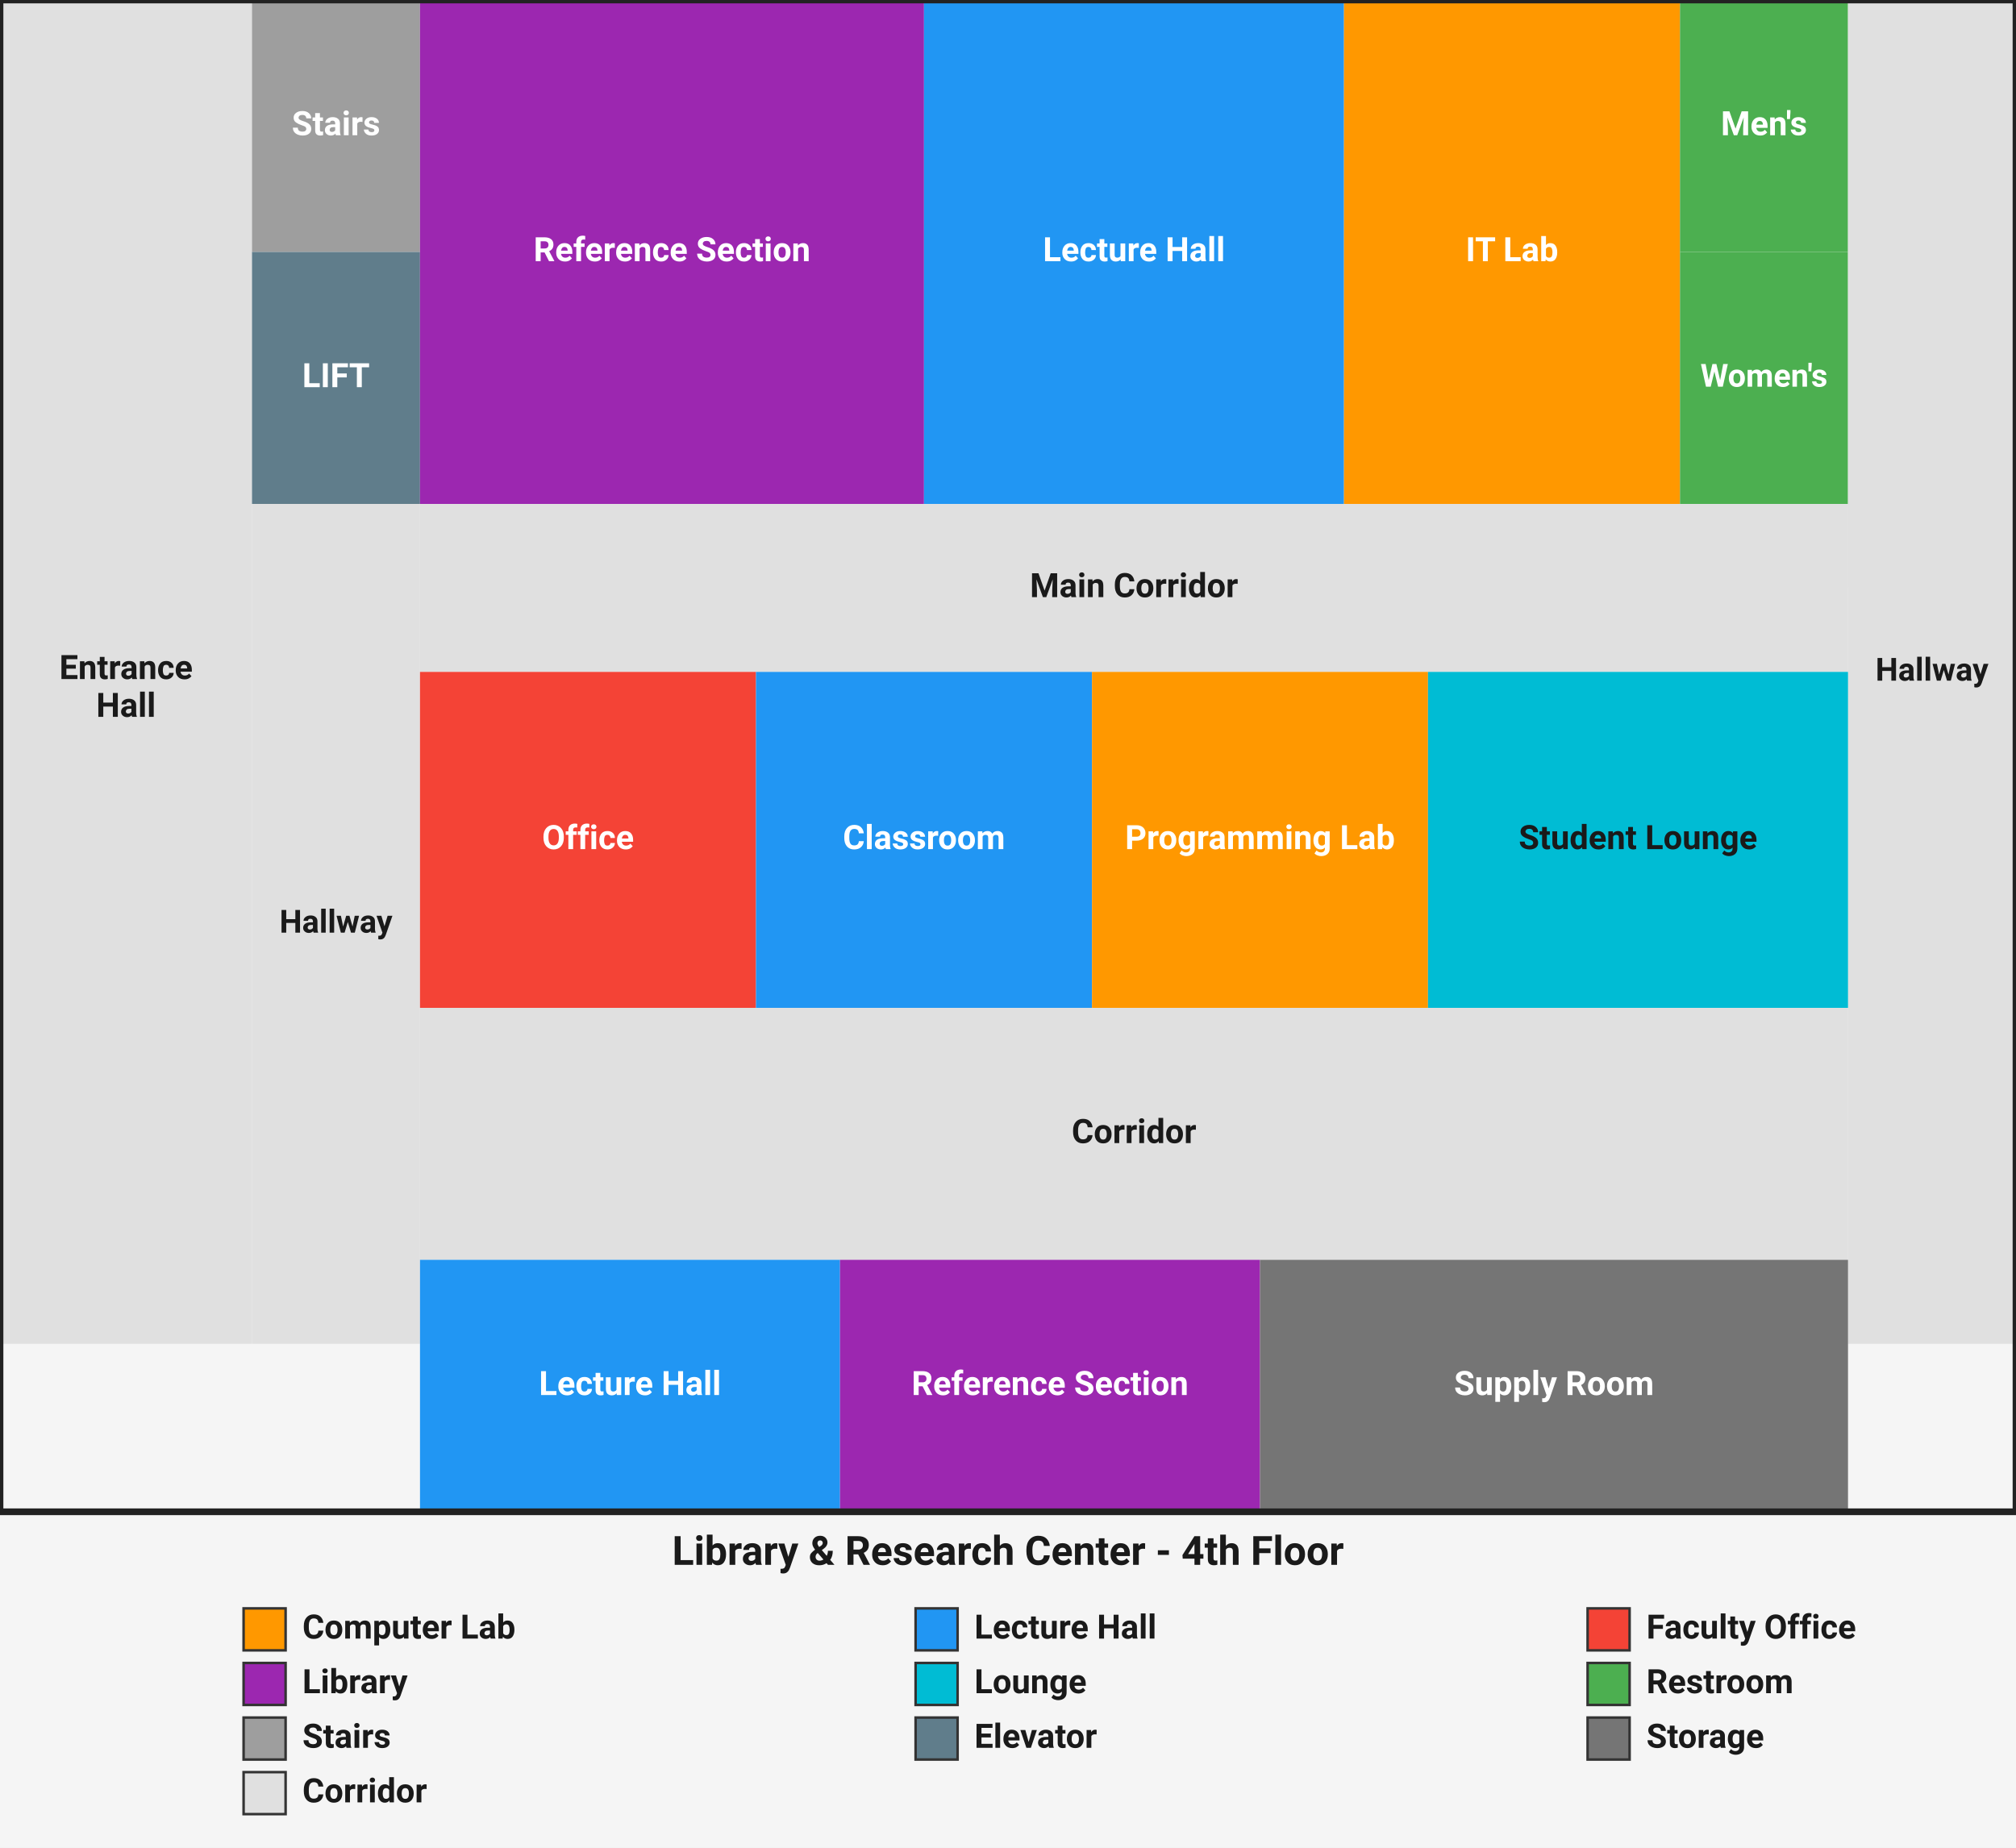
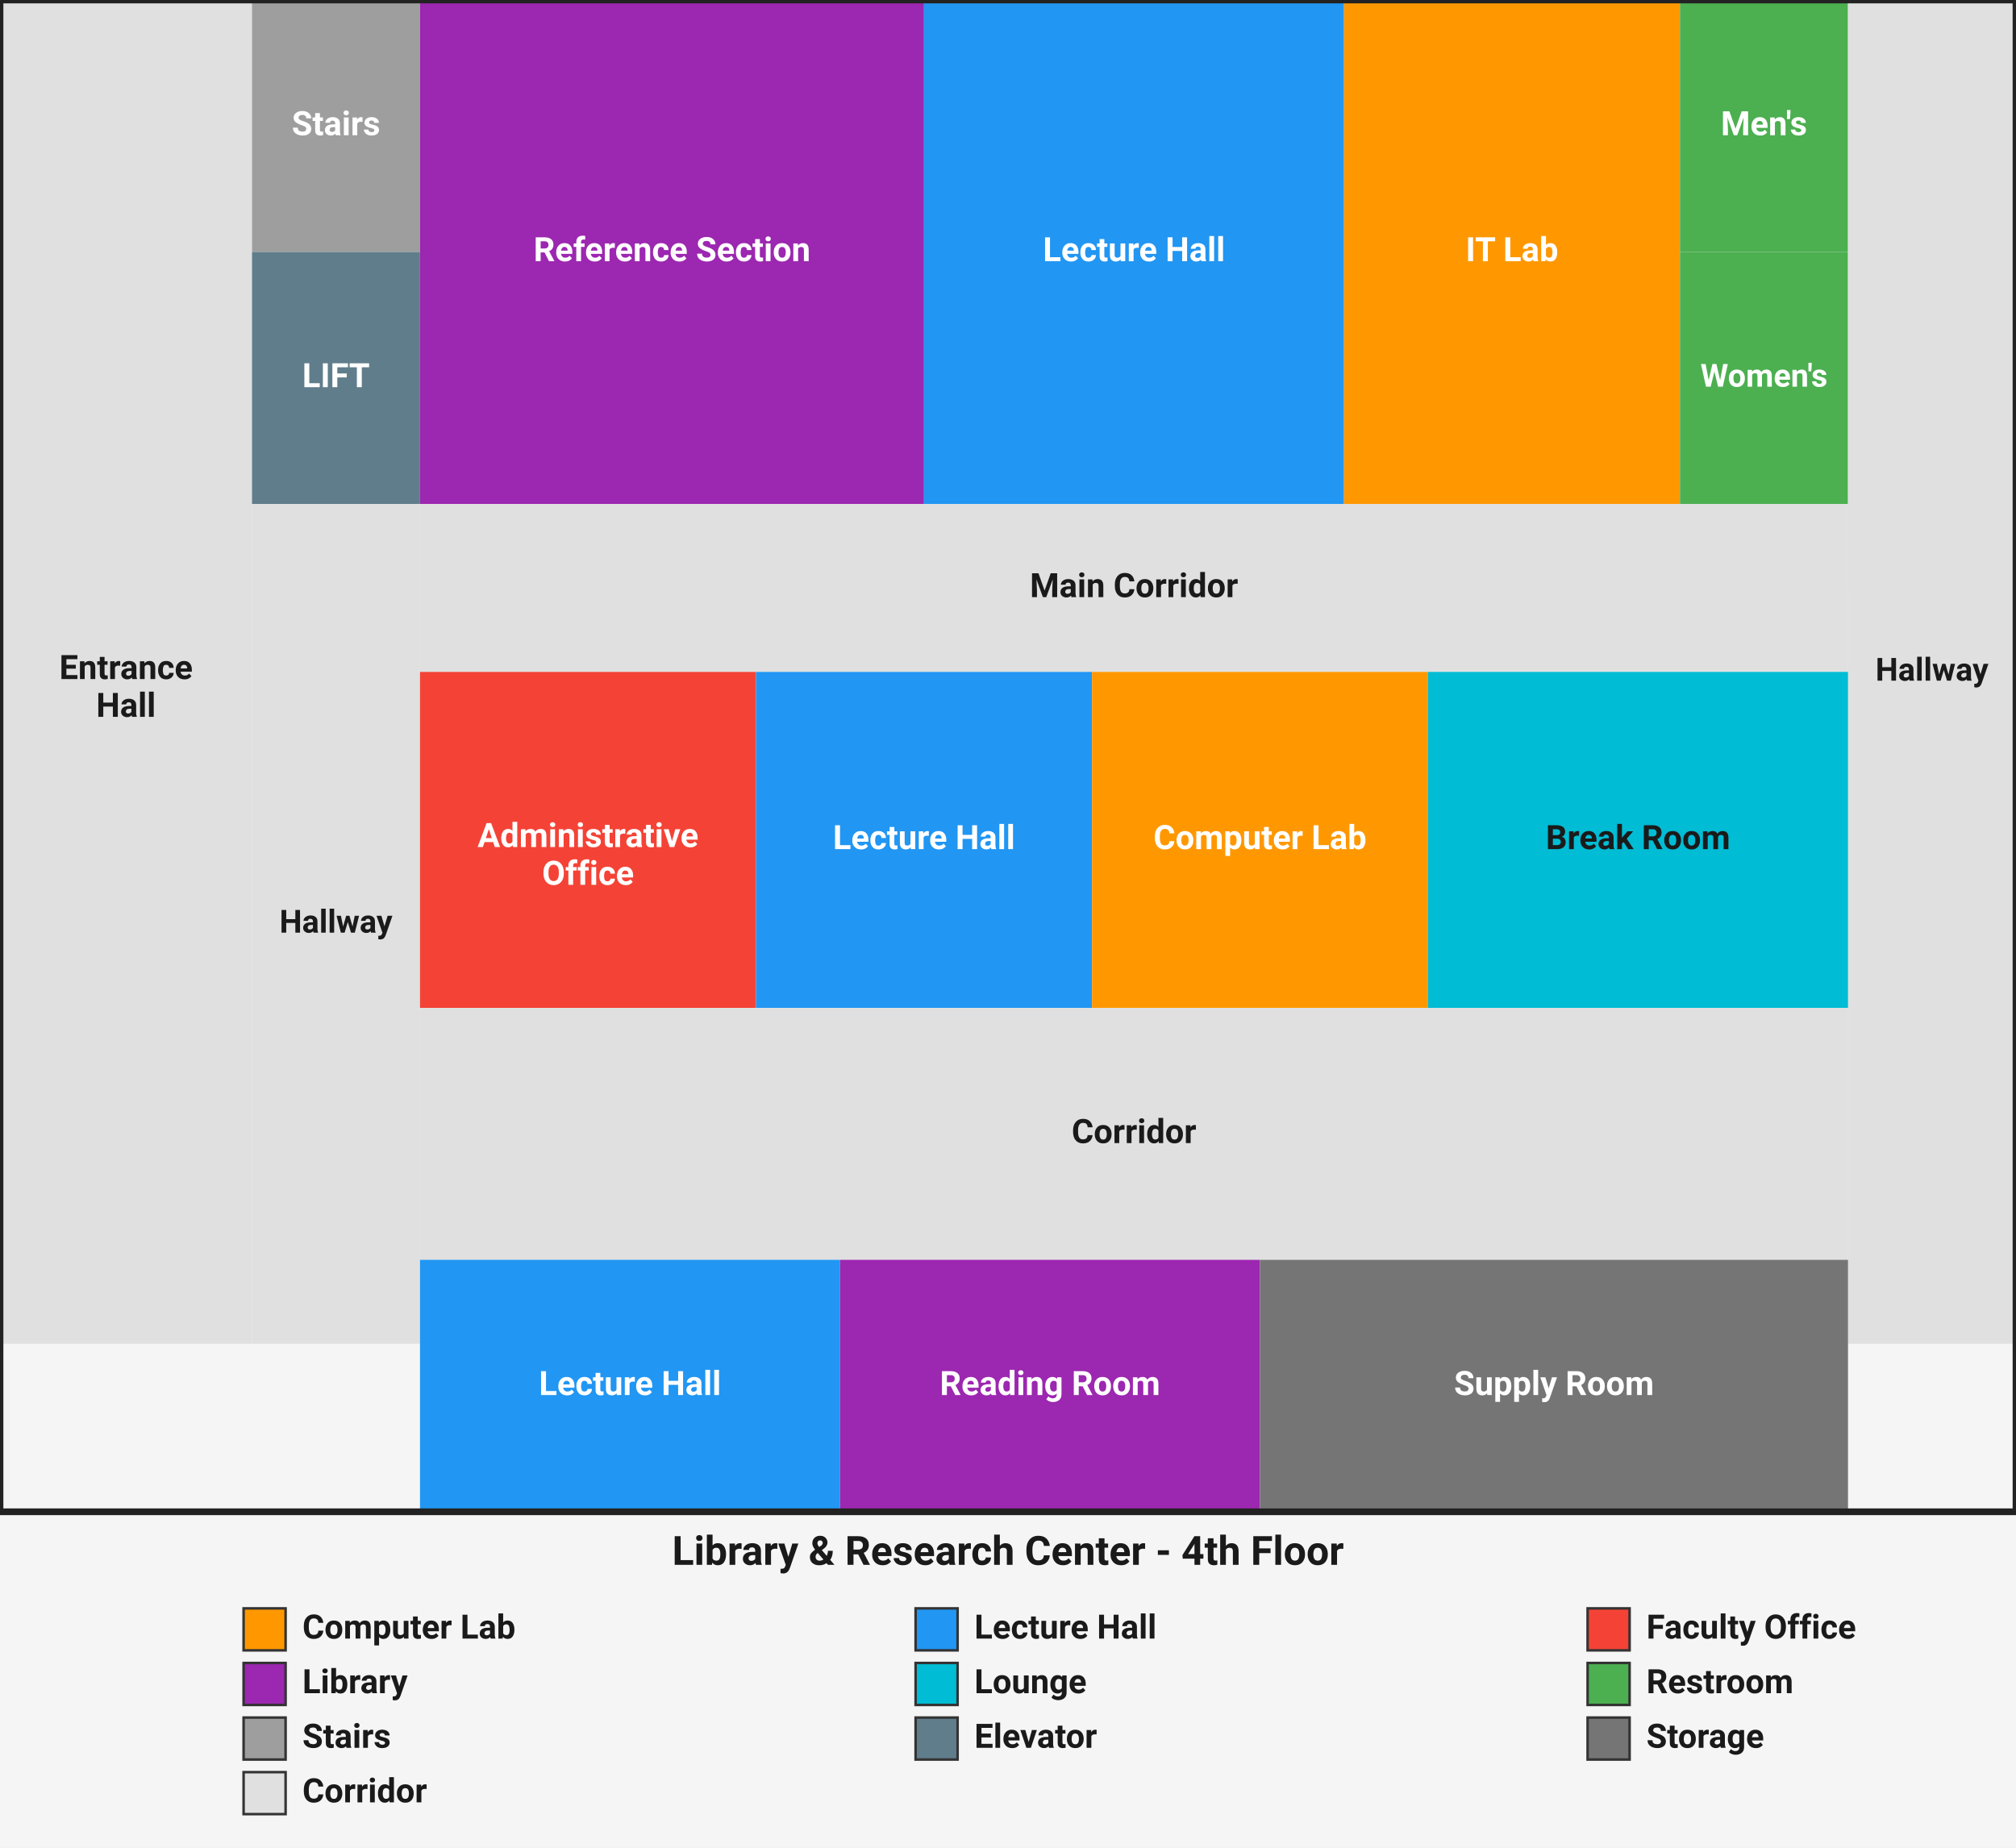
<svg xmlns="http://www.w3.org/2000/svg" viewBox="0 0 2400 2200" width="2400" height="2200" style="display:block; max-width:100%; height:auto;">
  <defs>
    <style>
      text { 
        -webkit-font-smoothing: antialiased;
        -moz-osx-font-smoothing: grayscale;
      }
    </style>
  </defs>
  <rect x="0" y="0" width="2400" height="2200" fill="#f5f5f5" />
  <rect x="0" y="0" width="300" height="1600" fill="#E0E0E0" stroke="none" />
  <g>
    <text x="150.0" y="797.5" font-family="Roboto,Segoe UI,Arial,sans-serif" font-size="40" font-weight="600" fill="#1a1a1a" text-anchor="middle" dominant-baseline="middle">
                  Entrance
                </text>
    <text x="150.0" y="842.5" font-family="Roboto,Segoe UI,Arial,sans-serif" font-size="40" font-weight="600" fill="#1a1a1a" text-anchor="middle" dominant-baseline="middle">
                  Hall
                </text>
  </g>
  <rect x="300" y="0" width="200" height="300" fill="#9E9E9E" stroke="none" />
  <text x="400.0" y="150.0" font-family="Roboto,Segoe UI,Arial,sans-serif" font-size="40" font-weight="600" fill="white" text-anchor="middle" dominant-baseline="middle">
              Stairs
            </text>
  <rect x="300" y="300" width="200" height="300" fill="#607D8B" stroke="none" />
  <text x="400.0" y="450.0" font-family="Roboto,Segoe UI,Arial,sans-serif" font-size="40" font-weight="600" fill="white" text-anchor="middle" dominant-baseline="middle">
              LIFT
            </text>
  <rect x="300" y="600" width="200" height="1000" fill="#E0E0E0" stroke="none" />
  <text x="400.0" y="1100.0" font-family="Roboto,Segoe UI,Arial,sans-serif" font-size="38" font-weight="600" fill="#1a1a1a" text-anchor="middle" dominant-baseline="middle">
              Hallway
            </text>
  <rect x="500" y="0" width="600" height="600" fill="#9C27B0" stroke="none" />
  <text x="800.0" y="300.0" font-family="Roboto,Segoe UI,Arial,sans-serif" font-size="40" font-weight="600" fill="white" text-anchor="middle" dominant-baseline="middle">
              Reference Section
            </text>
  <rect x="1100" y="0" width="500" height="600" fill="#2196F3" stroke="none" />
  <text x="1350.0" y="300.0" font-family="Roboto,Segoe UI,Arial,sans-serif" font-size="40" font-weight="600" fill="white" text-anchor="middle" dominant-baseline="middle">
              Lecture Hall
            </text>
  <rect x="1600" y="0" width="400" height="600" fill="#FF9800" stroke="none" />
  <text x="1800.0" y="300.0" font-family="Roboto,Segoe UI,Arial,sans-serif" font-size="40" font-weight="600" fill="white" text-anchor="middle" dominant-baseline="middle">
              IT Lab
            </text>
  <rect x="2000" y="0" width="200" height="300" fill="#4CAF50" stroke="none" />
  <text x="2100.0" y="150.0" font-family="Roboto,Segoe UI,Arial,sans-serif" font-size="40" font-weight="600" fill="white" text-anchor="middle" dominant-baseline="middle">
              Men's
            </text>
  <rect x="2000" y="300" width="200" height="300" fill="#4CAF50" stroke="none" />
  <text x="2100.0" y="450.0" font-family="Roboto,Segoe UI,Arial,sans-serif" font-size="38" font-weight="600" fill="white" text-anchor="middle" dominant-baseline="middle">
              Women's
            </text>
  <rect x="2000" y="600" width="200" height="100" fill="#E0E0E0" stroke="none" />
  <rect x="2200" y="0" width="200" height="1600" fill="#E0E0E0" stroke="none" />
  <text x="2300.0" y="800.0" font-family="Roboto,Segoe UI,Arial,sans-serif" font-size="38" font-weight="600" fill="#1a1a1a" text-anchor="middle" dominant-baseline="middle">
              Hallway
            </text>
  <rect x="500" y="600" width="1700" height="200" fill="#E0E0E0" stroke="none" />
  <text x="1350.0" y="700.0" font-family="Roboto,Segoe UI,Arial,sans-serif" font-size="40" font-weight="600" fill="#1a1a1a" text-anchor="middle" dominant-baseline="middle">
              Main Corridor
            </text>
  <rect x="500" y="800" width="400" height="400" fill="#F44336" stroke="none" />
-   <text x="700.0" y="1000.0" font-family="Roboto,Segoe UI,Arial,sans-serif" font-size="40" font-weight="600" fill="white" text-anchor="middle" dominant-baseline="middle">
-               Office
-             </text>
+   <g>
+     <text x="700.0" y="997.5" font-family="Roboto,Segoe UI,Arial,sans-serif" font-size="40" font-weight="600" fill="white" text-anchor="middle" dominant-baseline="middle">
+                   Administrative
+                 </text>
+     <text x="700.0" y="1042.5" font-family="Roboto,Segoe UI,Arial,sans-serif" font-size="40" font-weight="600" fill="white" text-anchor="middle" dominant-baseline="middle">
+                   Office
+                 </text>
+   </g>
  <rect x="900" y="800" width="400" height="400" fill="#2196F3" stroke="none" />
  <text x="1100.0" y="1000.0" font-family="Roboto,Segoe UI,Arial,sans-serif" font-size="40" font-weight="600" fill="white" text-anchor="middle" dominant-baseline="middle">
-               Classroom
+               Lecture Hall
            </text>
  <rect x="1300" y="800" width="400" height="400" fill="#FF9800" stroke="none" />
  <text x="1500.0" y="1000.0" font-family="Roboto,Segoe UI,Arial,sans-serif" font-size="40" font-weight="600" fill="white" text-anchor="middle" dominant-baseline="middle">
-               Programming Lab
+               Computer Lab
            </text>
  <rect x="1700" y="800" width="500" height="400" fill="#00BCD4" stroke="none" />
  <text x="1950.0" y="1000.0" font-family="Roboto,Segoe UI,Arial,sans-serif" font-size="40" font-weight="600" fill="#1a1a1a" text-anchor="middle" dominant-baseline="middle">
-               Student Lounge
+               Break Room
            </text>
  <rect x="500" y="1200" width="1700" height="300" fill="#E0E0E0" stroke="none" />
  <text x="1350.0" y="1350.0" font-family="Roboto,Segoe UI,Arial,sans-serif" font-size="40" font-weight="600" fill="#1a1a1a" text-anchor="middle" dominant-baseline="middle">
              Corridor
            </text>
  <rect x="500" y="1500" width="500" height="300" fill="#2196F3" stroke="none" />
  <text x="750.0" y="1650.0" font-family="Roboto,Segoe UI,Arial,sans-serif" font-size="40" font-weight="600" fill="white" text-anchor="middle" dominant-baseline="middle">
              Lecture Hall
            </text>
  <rect x="1000" y="1500" width="500" height="300" fill="#9C27B0" stroke="none" />
  <text x="1250.0" y="1650.0" font-family="Roboto,Segoe UI,Arial,sans-serif" font-size="40" font-weight="600" fill="white" text-anchor="middle" dominant-baseline="middle">
-               Reference Section
+               Reading Room
            </text>
  <rect x="1500" y="1500" width="700" height="300" fill="#757575" stroke="none" />
  <text x="1850.0" y="1650.0" font-family="Roboto,Segoe UI,Arial,sans-serif" font-size="40" font-weight="600" fill="white" text-anchor="middle" dominant-baseline="middle">
              Supply Room
            </text>
  <rect x="0" y="0" width="2400" height="1800" fill="none" stroke="#222" stroke-width="8" />
  <text x="1200.0" y="1850" font-family="Roboto,Segoe UI,Arial,sans-serif" font-size="48" font-weight="700" fill="#1a1a1a" text-anchor="middle" dominant-baseline="middle">
          Library &amp; Research Center - 4th Floor
        </text>
  <rect x="290.0" y="1915.0" width="50" height="50" fill="#FF9800" stroke="#333" stroke-width="3" />
  <text x="360.0" y="1940" font-family="Roboto,Segoe UI,Arial,sans-serif" font-size="40" font-weight="700" fill="#1a1a1a" text-anchor="start" dominant-baseline="middle">
          Computer Lab
        </text>
  <rect x="1090.0" y="1915.0" width="50" height="50" fill="#2196F3" stroke="#333" stroke-width="3" />
  <text x="1160.0" y="1940" font-family="Roboto,Segoe UI,Arial,sans-serif" font-size="40" font-weight="700" fill="#1a1a1a" text-anchor="start" dominant-baseline="middle">
          Lecture Hall
        </text>
  <rect x="1890.0" y="1915.0" width="50" height="50" fill="#F44336" stroke="#333" stroke-width="3" />
  <text x="1960.0" y="1940" font-family="Roboto,Segoe UI,Arial,sans-serif" font-size="40" font-weight="700" fill="#1a1a1a" text-anchor="start" dominant-baseline="middle">
          Faculty Office
        </text>
  <rect x="290.0" y="1980.0" width="50" height="50" fill="#9C27B0" stroke="#333" stroke-width="3" />
  <text x="360.0" y="2005" font-family="Roboto,Segoe UI,Arial,sans-serif" font-size="40" font-weight="700" fill="#1a1a1a" text-anchor="start" dominant-baseline="middle">
          Library
        </text>
  <rect x="1090.0" y="1980.0" width="50" height="50" fill="#00BCD4" stroke="#333" stroke-width="3" />
  <text x="1160.0" y="2005" font-family="Roboto,Segoe UI,Arial,sans-serif" font-size="40" font-weight="700" fill="#1a1a1a" text-anchor="start" dominant-baseline="middle">
          Lounge
        </text>
  <rect x="1890.0" y="1980.0" width="50" height="50" fill="#4CAF50" stroke="#333" stroke-width="3" />
  <text x="1960.0" y="2005" font-family="Roboto,Segoe UI,Arial,sans-serif" font-size="40" font-weight="700" fill="#1a1a1a" text-anchor="start" dominant-baseline="middle">
          Restroom
        </text>
  <rect x="290.0" y="2045.0" width="50" height="50" fill="#9E9E9E" stroke="#333" stroke-width="3" />
  <text x="360.0" y="2070" font-family="Roboto,Segoe UI,Arial,sans-serif" font-size="40" font-weight="700" fill="#1a1a1a" text-anchor="start" dominant-baseline="middle">
          Stairs
        </text>
  <rect x="1090.0" y="2045.0" width="50" height="50" fill="#607D8B" stroke="#333" stroke-width="3" />
  <text x="1160.0" y="2070" font-family="Roboto,Segoe UI,Arial,sans-serif" font-size="40" font-weight="700" fill="#1a1a1a" text-anchor="start" dominant-baseline="middle">
          Elevator
        </text>
  <rect x="1890.0" y="2045.0" width="50" height="50" fill="#757575" stroke="#333" stroke-width="3" />
  <text x="1960.0" y="2070" font-family="Roboto,Segoe UI,Arial,sans-serif" font-size="40" font-weight="700" fill="#1a1a1a" text-anchor="start" dominant-baseline="middle">
          Storage
        </text>
  <rect x="290.0" y="2110.0" width="50" height="50" fill="#E0E0E0" stroke="#333" stroke-width="3" />
  <text x="360.0" y="2135" font-family="Roboto,Segoe UI,Arial,sans-serif" font-size="40" font-weight="700" fill="#1a1a1a" text-anchor="start" dominant-baseline="middle">
          Corridor
        </text>
</svg>
